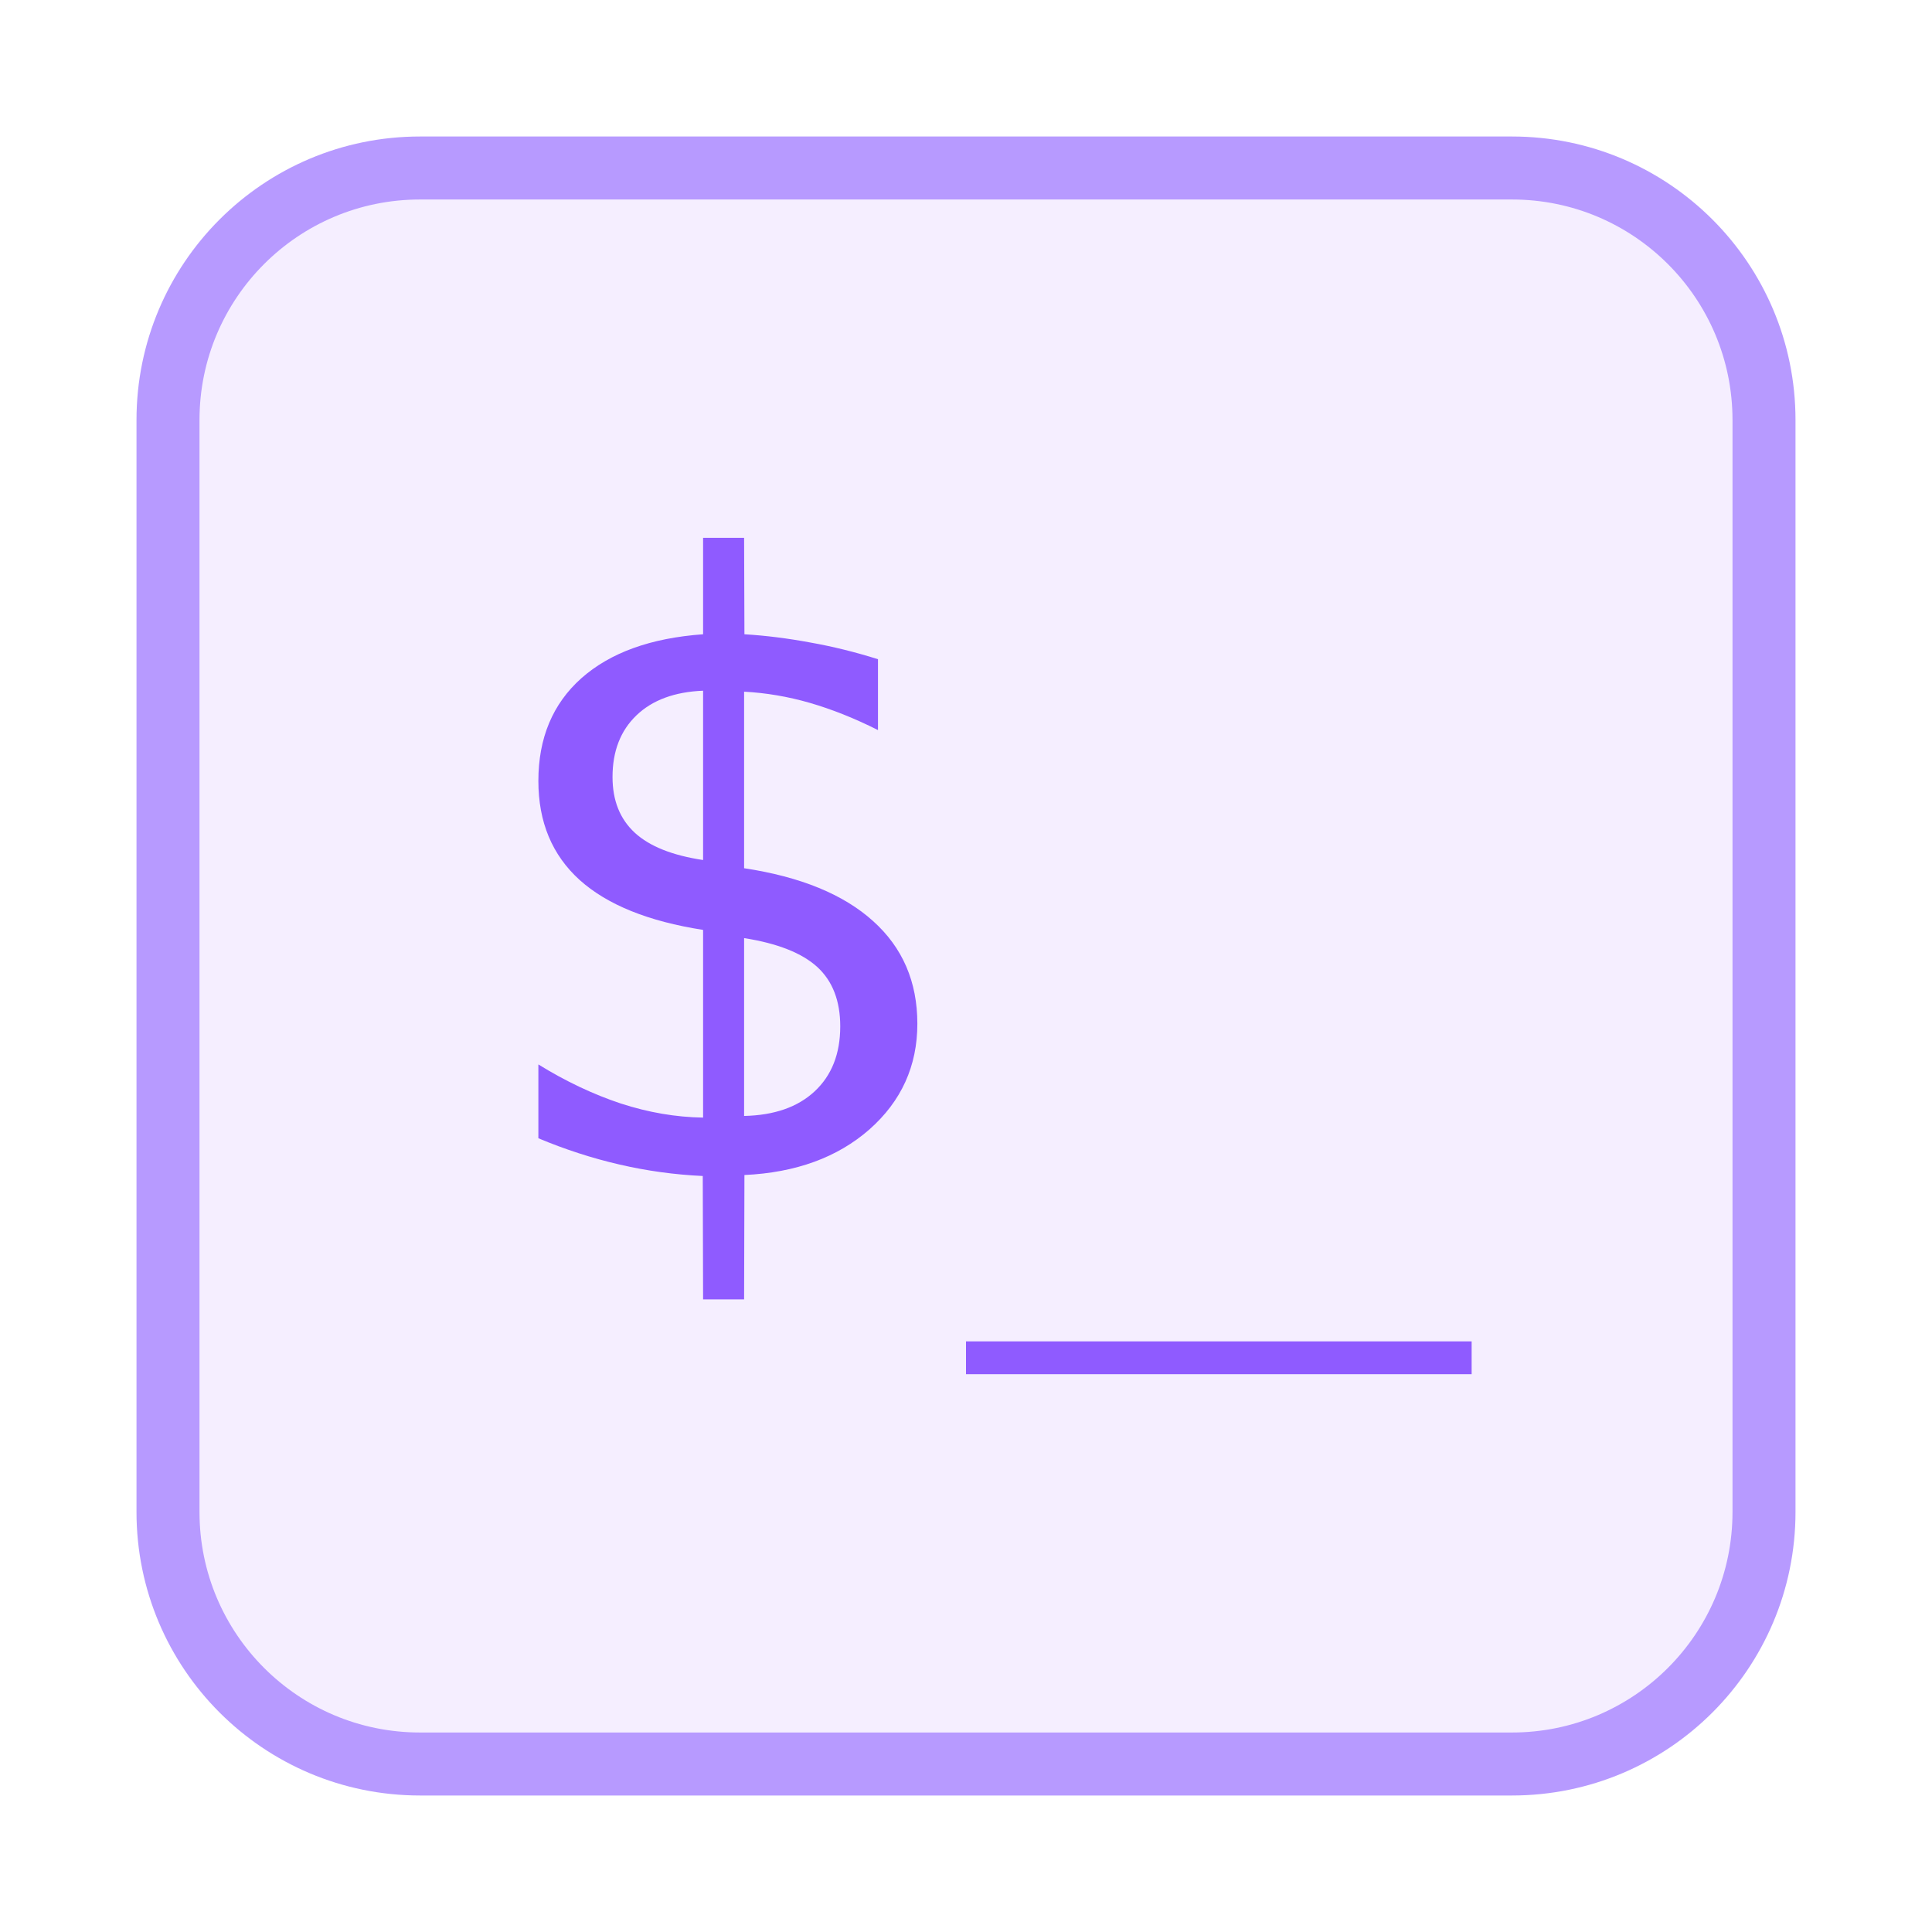
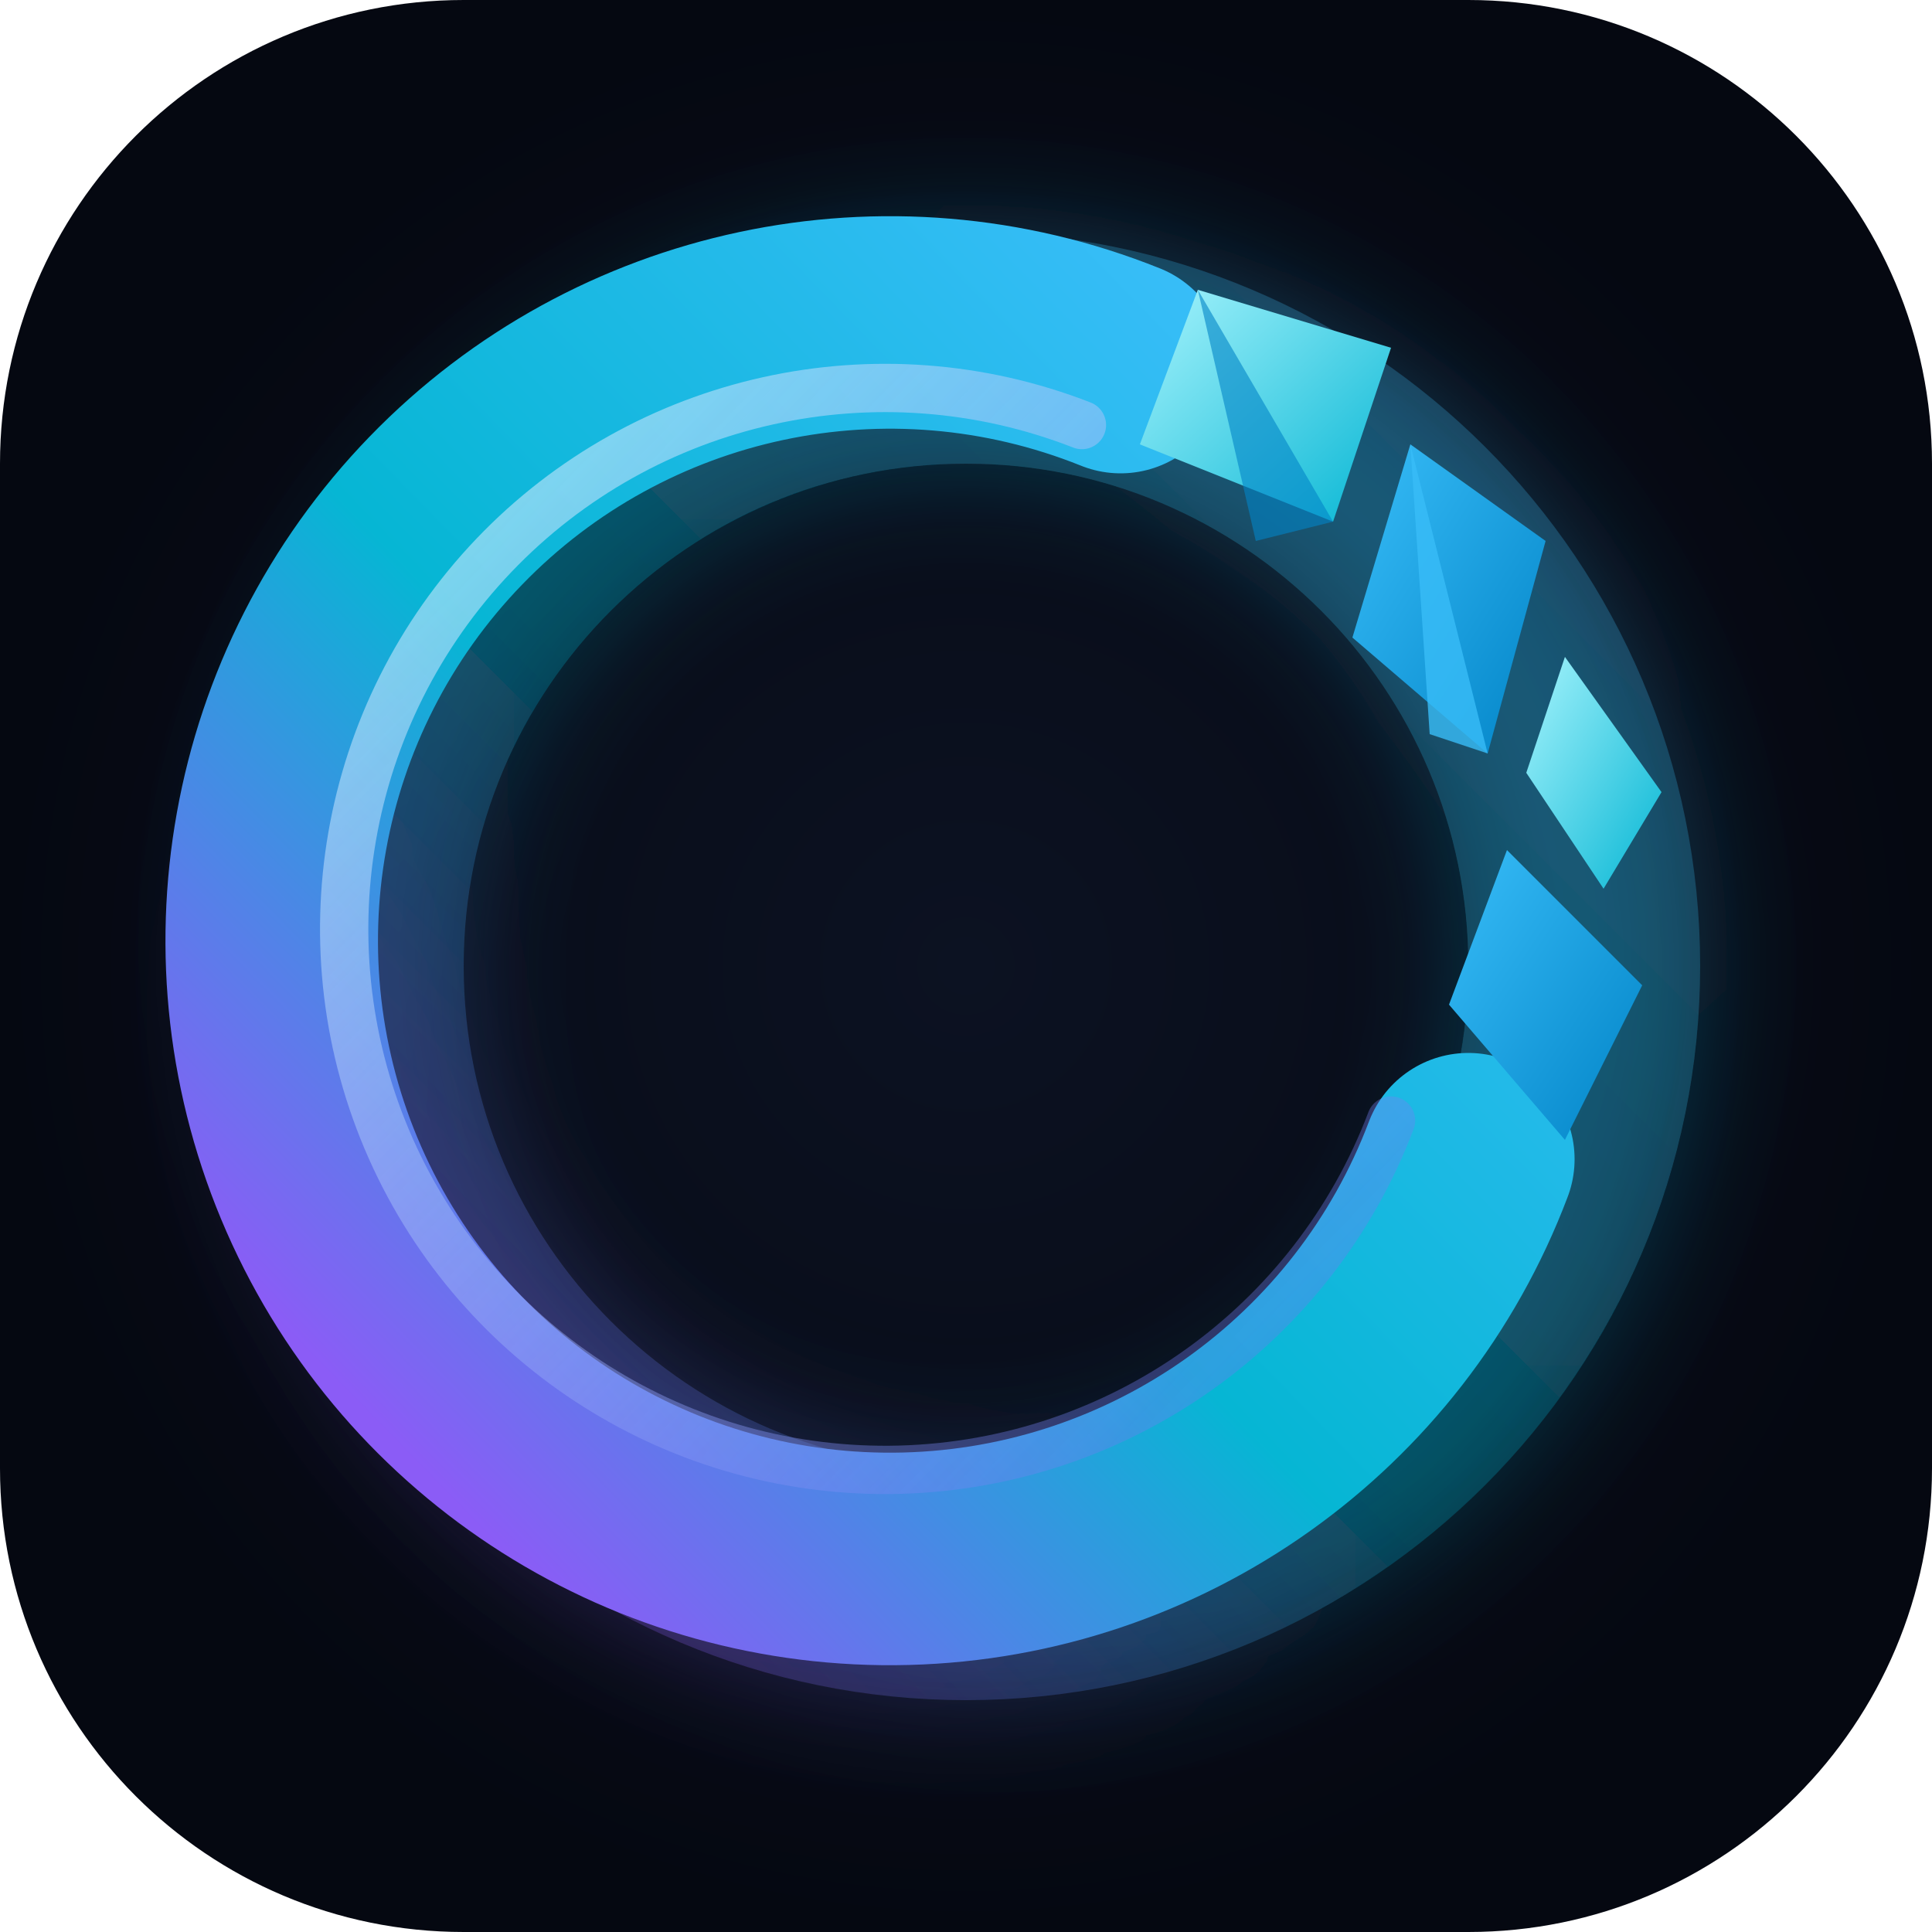
- <svg xmlns="http://www.w3.org/2000/svg" version="1.1" width="92" height="92">
-   <svg width="92" height="92" viewBox="0 0 92 92" fill="none">
-     <rect x="8" y="8" width="76" height="76" rx="12" fill="#F5EEFF" stroke="#B79AFF" stroke-width="3" />
-     <text x="46" y="56" text-anchor="middle" font-family="monospace" font-size="40" fill="#8F5BFF">$<tspan dx="0" dy="0">_</tspan>
-     </text>
-   </svg>
-   <style>@media (prefers-color-scheme: light) { :root { filter: none; } }
- @media (prefers-color-scheme: dark) { :root { filter: none; } }
- </style>
+ <svg xmlns="http://www.w3.org/2000/svg" viewBox="0 0 100 100" fill="none">
+   <defs>
+     <radialGradient id="bgGlow" cx="50%" cy="50%" r="50%">
+       <stop offset="0%" stop-color="#0c1222" />
+       <stop offset="100%" stop-color="#050811" />
+     </radialGradient>
+     <linearGradient id="arcGrad" x1="10%" y1="90%" x2="90%" y2="10%">
+       <stop offset="0%" stop-color="#8b5cf6" />
+       <stop offset="45%" stop-color="#06b6d4" />
+       <stop offset="100%" stop-color="#38bdf8" />
+     </linearGradient>
+     <linearGradient id="rimGrad" x1="0%" y1="0%" x2="100%" y2="100%">
+       <stop offset="0%" stop-color="#cffafe" stop-opacity="0.9" />
+       <stop offset="100%" stop-color="#6366f1" stop-opacity="0.4" />
+     </linearGradient>
+     <linearGradient id="shardGrad1" x1="0%" y1="0%" x2="100%" y2="100%">
+       <stop offset="0%" stop-color="#38bdf8" />
+       <stop offset="100%" stop-color="#0284c7" />
+     </linearGradient>
+     <linearGradient id="shardGrad2" x1="0%" y1="0%" x2="100%" y2="100%">
+       <stop offset="0%" stop-color="#a5f3fc" />
+       <stop offset="100%" stop-color="#06b6d4" />
+     </linearGradient>
+     <filter id="neonGlow" x="-20%" y="-20%" width="140%" height="140%">
+       <feGaussianBlur stdDeviation="3" result="blur" />
+       <feMerge>
+         <feMergeNode in="blur" />
+         <feMergeNode in="SourceGraphic" />
+       </feMerge>
+     </filter>
+   </defs>
+   <rect width="100" height="100" rx="24" fill="url(#bgGlow)" />
+   <circle cx="50" cy="50" r="32" stroke="url(#arcGrad)" stroke-width="12" stroke-opacity="0.25" filter="url(#neonGlow)" />
+   <path d="M 58 19 A 32 32 0 1 0 76 60" fill="none" stroke="url(#arcGrad)" stroke-width="11" stroke-linecap="round" />
+   <path d="M 56 22 A 28 28 0 1 0 72 58" fill="none" stroke="url(#rimGrad)" stroke-width="2.5" stroke-linecap="round" opacity="0.75" />
+   <polygon points="62,15 72,18 69,27 59,23" fill="url(#shardGrad2)" />
+   <polygon points="62,15 69,27 65,28" fill="#0284c7" opacity="0.6" />
+   <polygon points="73,23 80,28 77,39 70,33" fill="url(#shardGrad1)" />
+   <polygon points="73,23 77,39 74,38" fill="#38bdf8" opacity="0.8" />
+   <polygon points="81,34 86,41 83,46 79,40" fill="url(#shardGrad2)" />
+   <polygon points="78,44 85,51 81,59 75,52" fill="url(#shardGrad1)" />
</svg>
